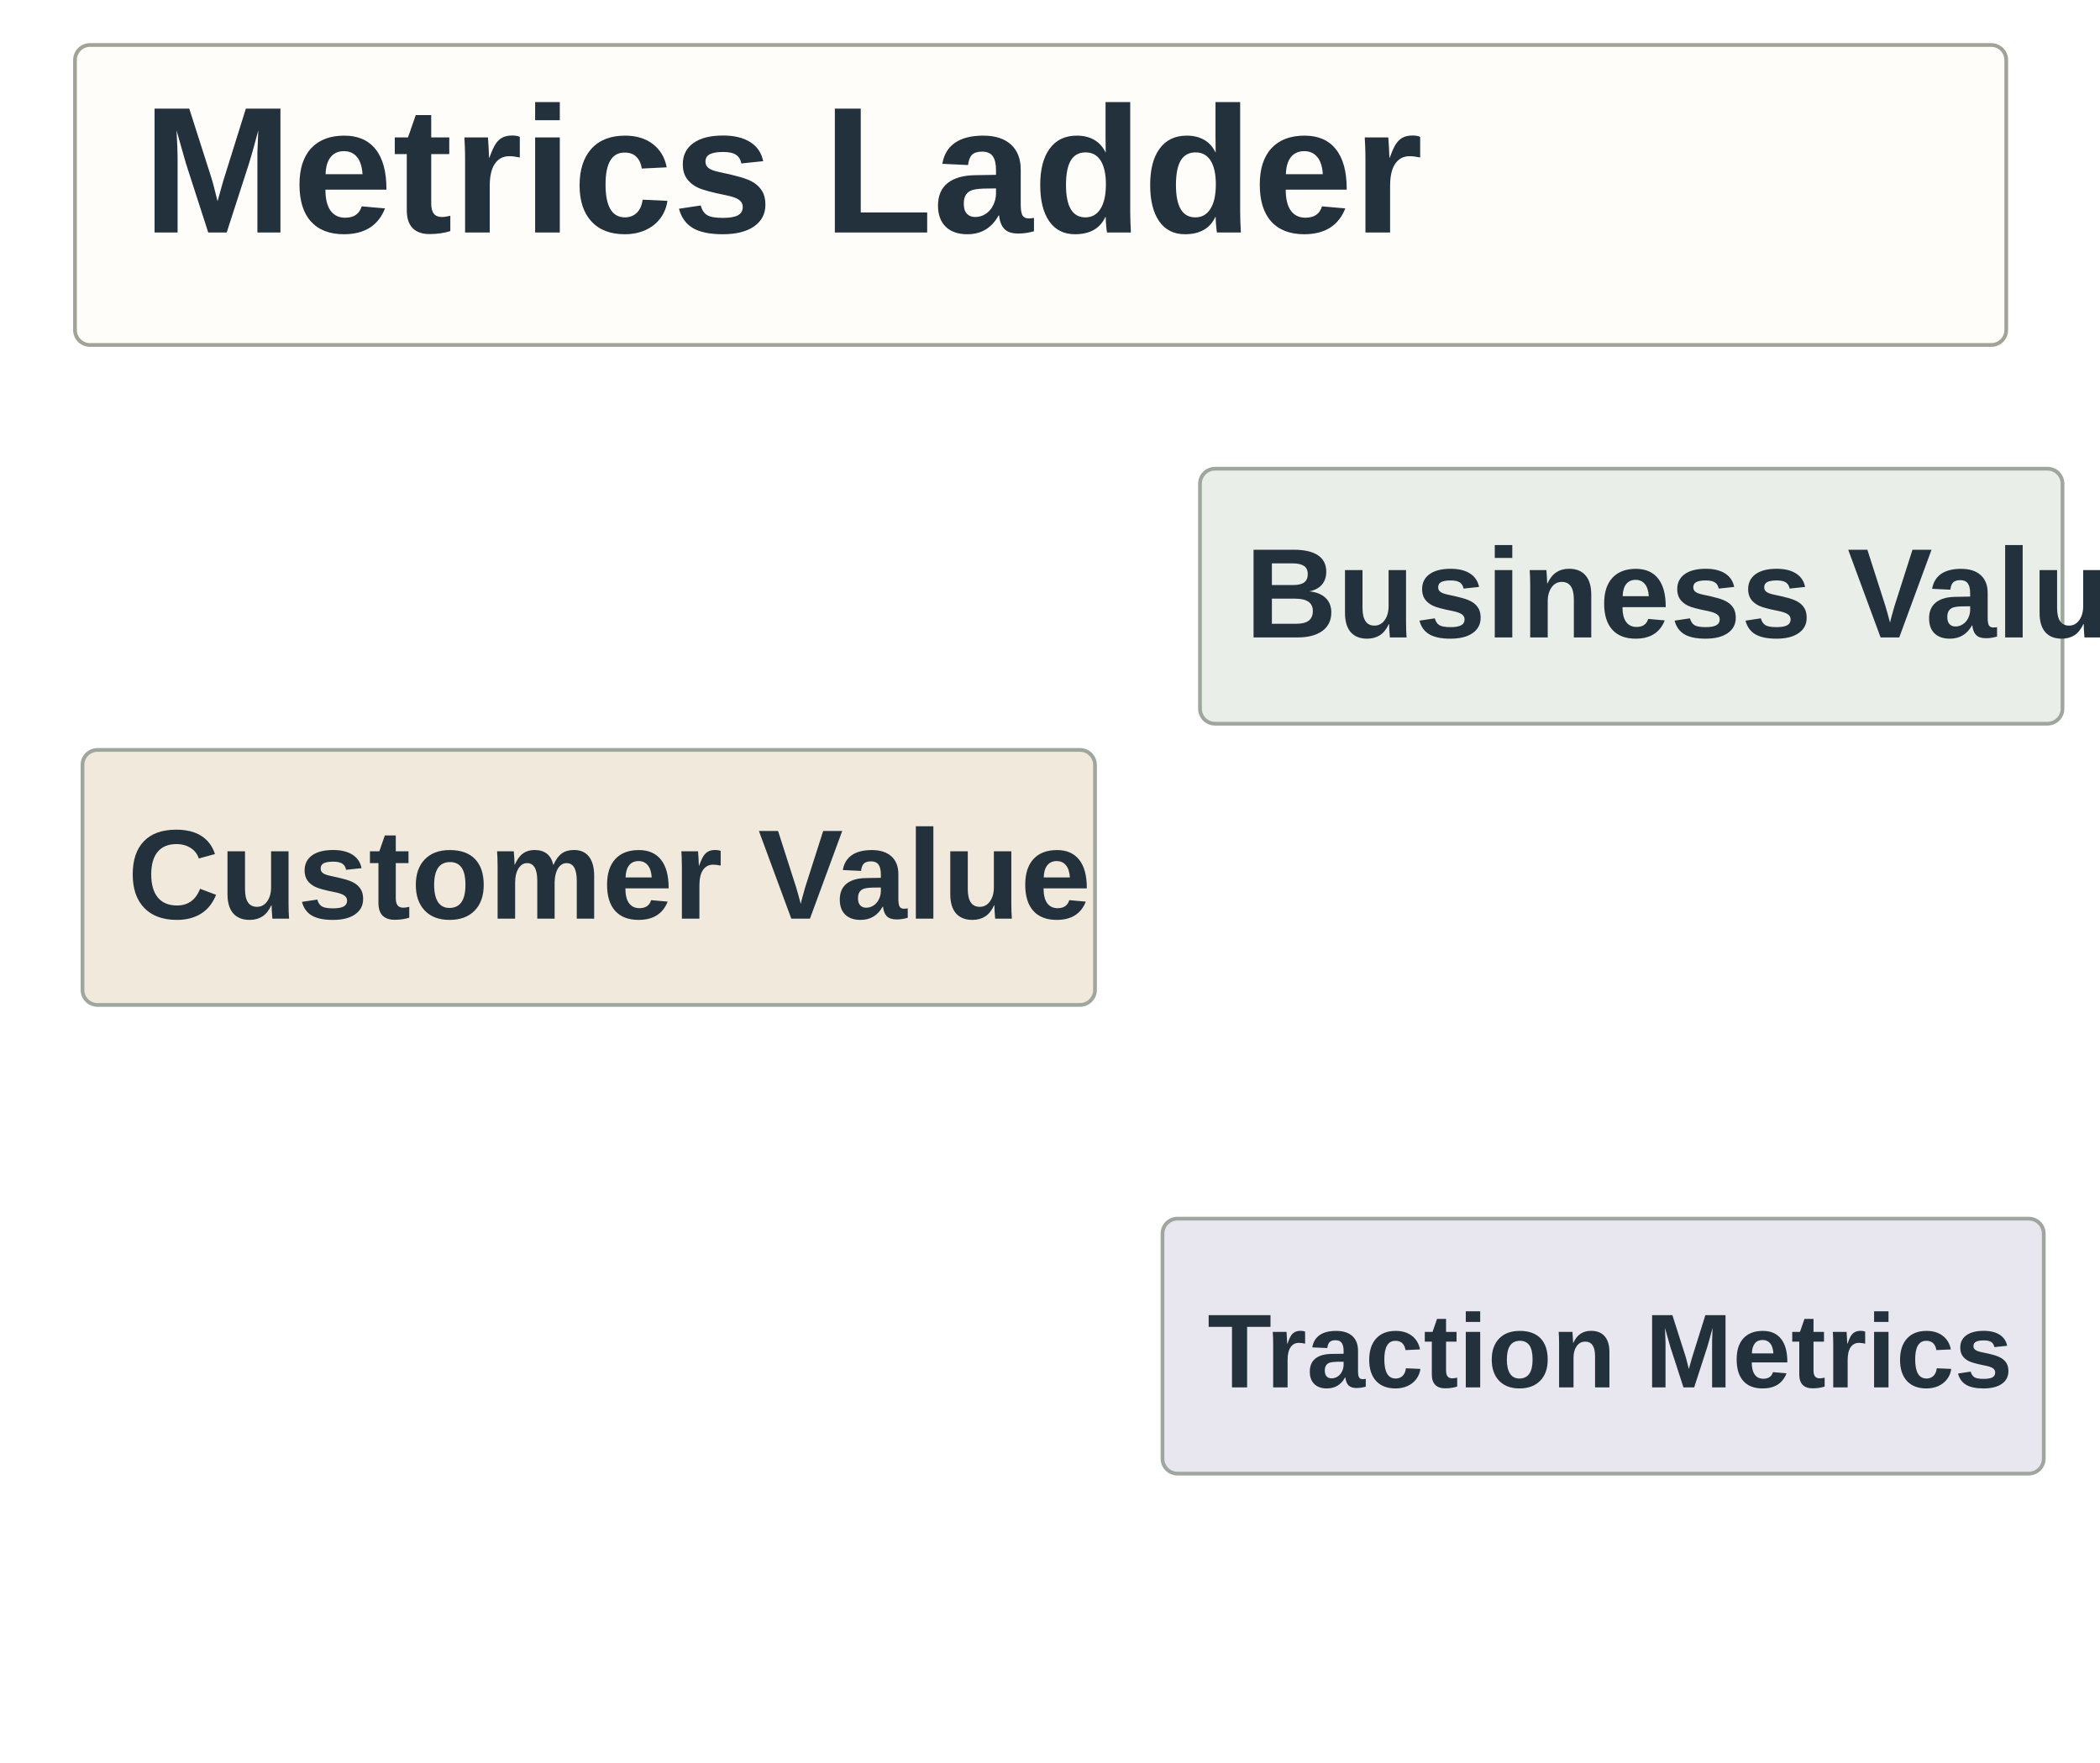
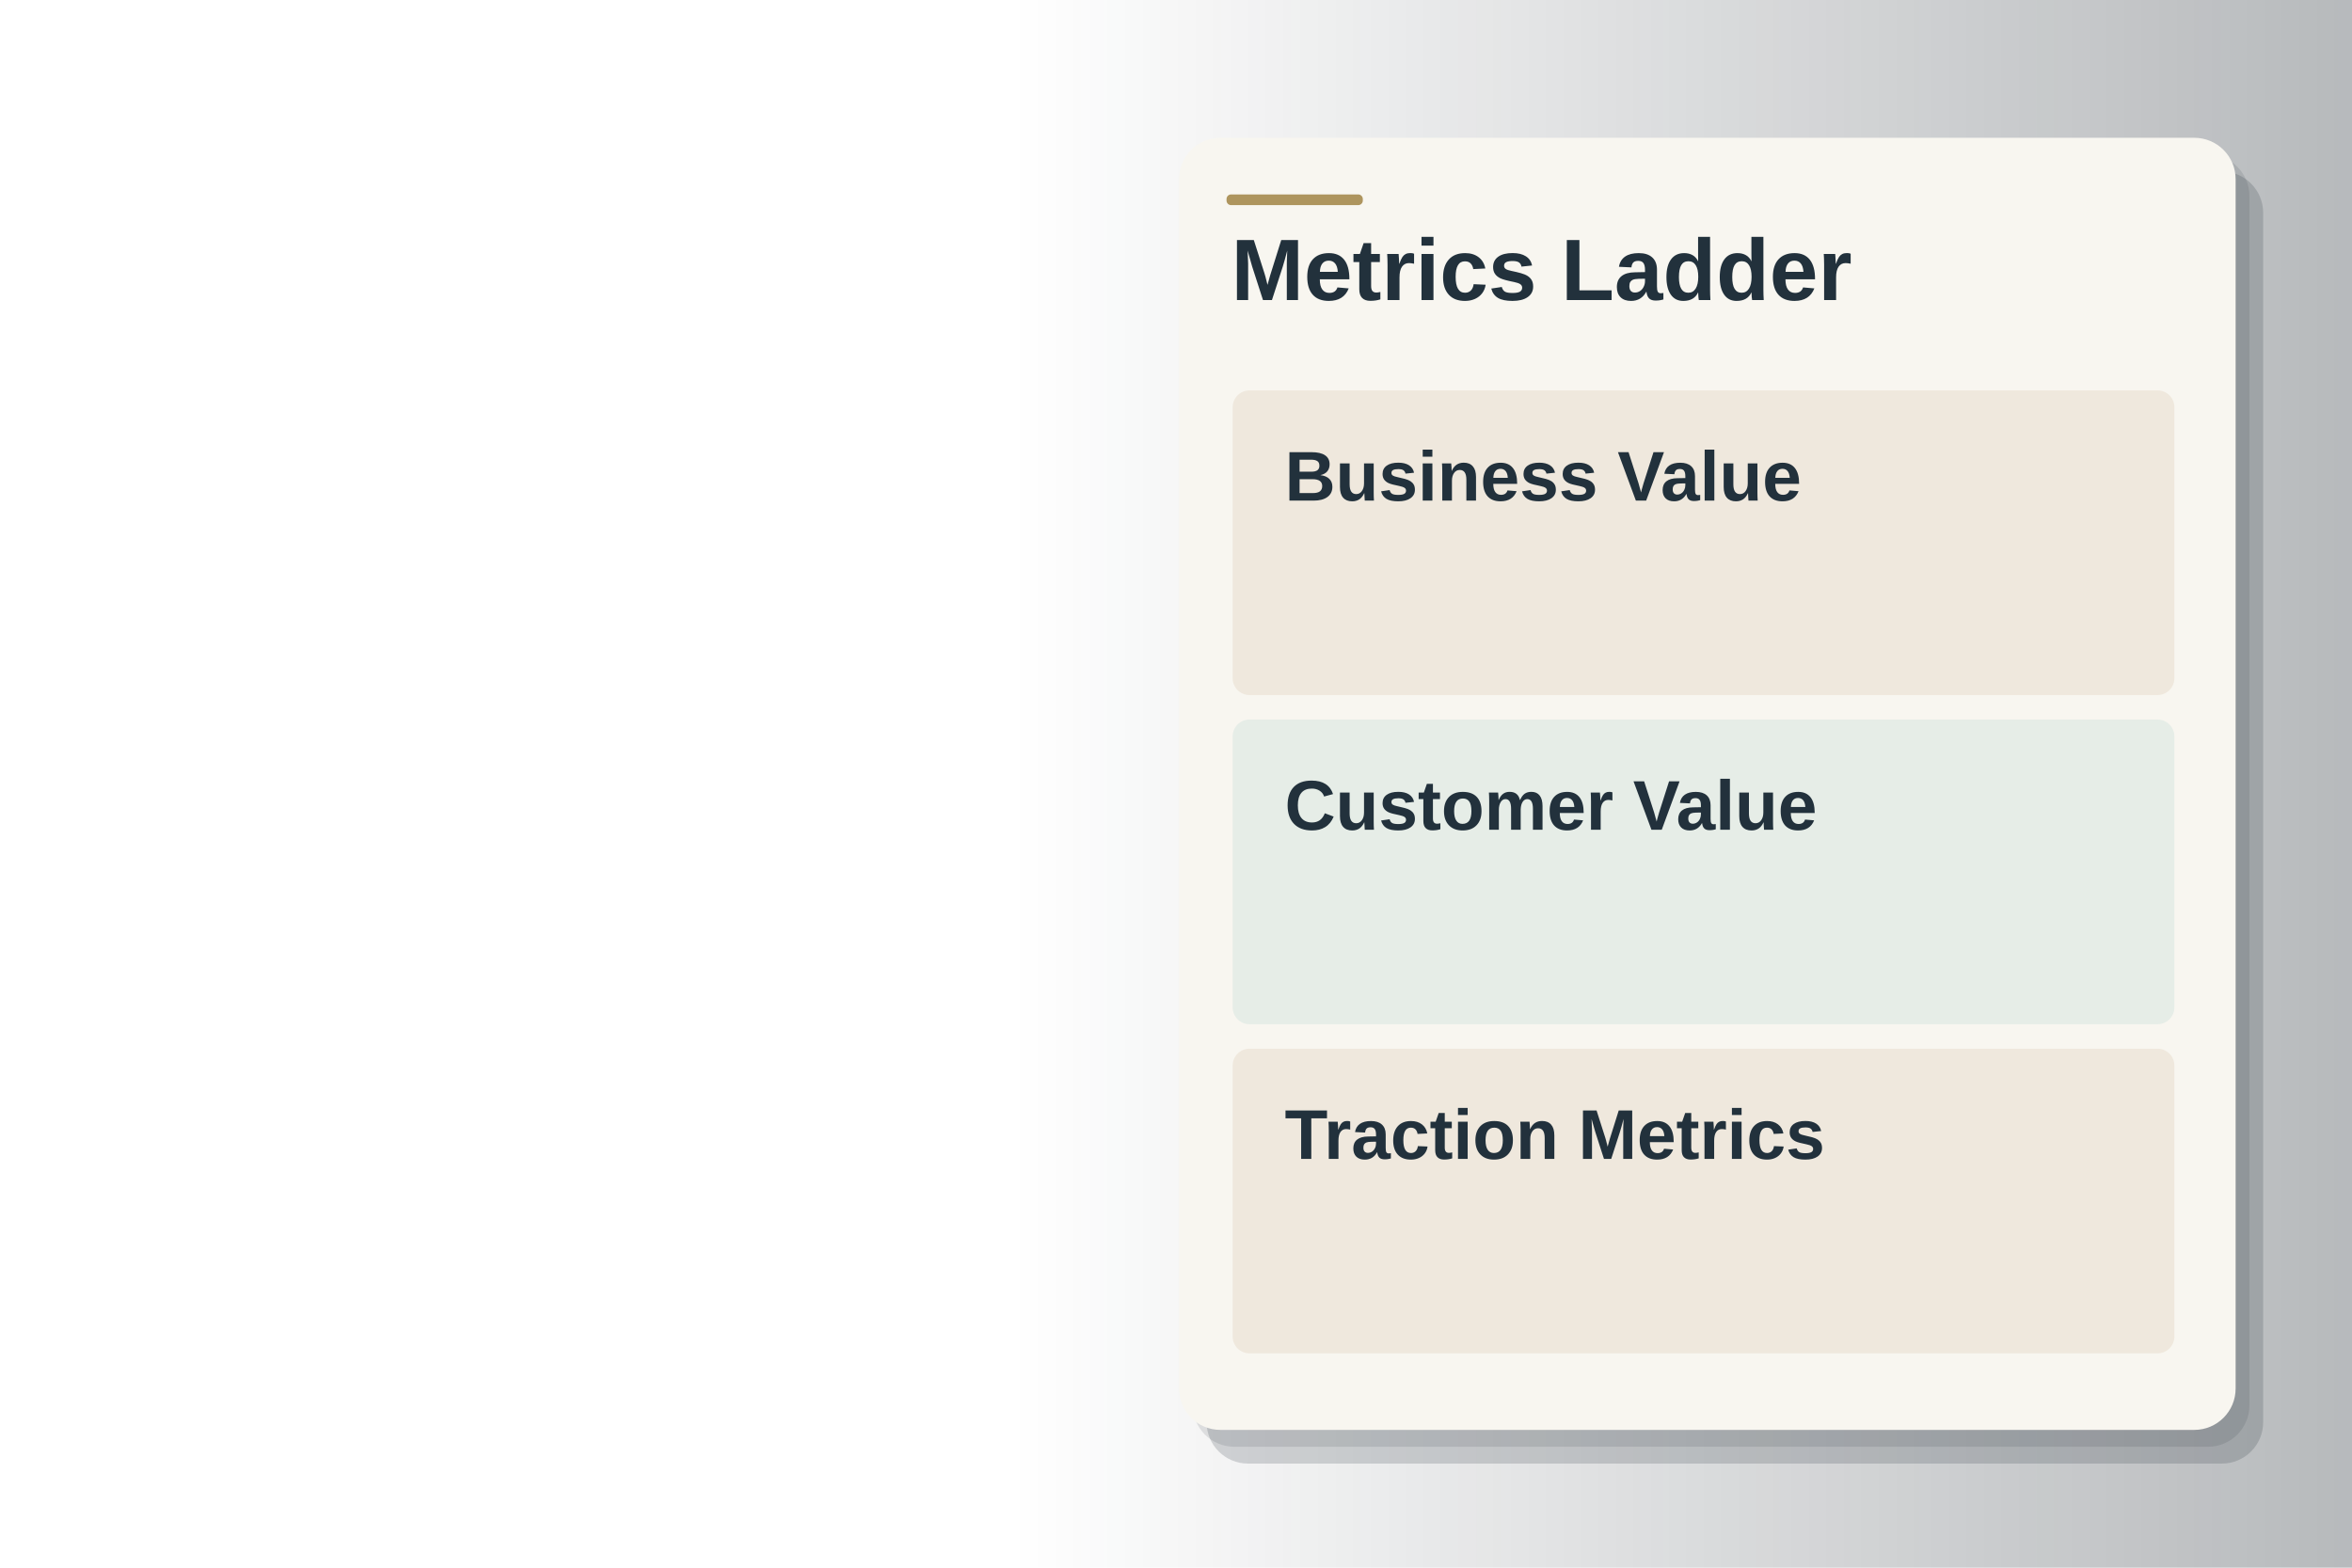
- <svg xmlns="http://www.w3.org/2000/svg" width="560" height="470" viewBox="0 0 560 470">
-   <rect x="20" y="12" width="515" height="80" rx="4" fill="#fffdf8" fill-opacity=".96" stroke="#a4a297" />
-   <text x="38" y="62" font-family="Arial,sans-serif" font-size="48" font-weight="700" fill="#22313c">Metrics Ladder</text>
-   <rect x="320" y="125" width="230" height="68" rx="4" fill="#e9eee9" stroke="#9ea69e" />
-   <text x="332" y="170" font-family="Arial,sans-serif" font-size="34" font-weight="700" fill="#22313c">Business Value</text>
-   <rect x="22" y="200" width="270" height="68" rx="4" fill="#f2e9dd" stroke="#9ea69e" />
-   <text x="34" y="245" font-family="Arial,sans-serif" font-size="34" font-weight="700" fill="#22313c">Customer Value</text>
-   <rect x="310" y="325" width="235" height="68" rx="4" fill="#e8e6ef" stroke="#9ea69e" />
-   <text x="322" y="370" font-family="Arial,sans-serif" font-size="28" font-weight="700" fill="#22313c">Traction Metrics</text>
+ <svg xmlns="http://www.w3.org/2000/svg" width="1536" height="1024" viewBox="0 0 1536 1024">
+   <defs>
+     <linearGradient id="fade" x1="0" x2="1536" y1="0" y2="0" gradientUnits="userSpaceOnUse">
+       <stop offset="0%" stop-color="#0f1820" stop-opacity="0" />
+       <stop offset="43%" stop-color="#0f1820" stop-opacity="0" />
+       <stop offset="100%" stop-color="#0f1820" stop-opacity=".3" />
+     </linearGradient>
+   </defs>
+   <rect width="1536" height="1024" fill="url(#fade)" />
+   <rect x="788" y="112" width="690" height="844" rx="27" fill="#13202a" fill-opacity=".17" />
+   <rect x="779" y="101" width="690" height="844" rx="27" fill="#13202a" fill-opacity=".11" />
+   <rect x="770" y="90" width="690" height="844" rx="27" fill="#f8f6f0" />
+   <rect x="801" y="127" width="89" height="7" rx="3" fill="#ae955e" />
+   <text x="804" y="196" font-family="Arial,sans-serif" font-size="57" font-weight="700" fill="#22313c">Metrics Ladder</text>
+   <rect x="805" y="255" width="615" height="199" rx="11" fill="#efe8dd" />
+   <text x="839" y="327" font-family="Arial,sans-serif" font-size="46" font-weight="700" fill="#22313c">Business Value</text>
+   <rect x="805" y="470" width="615" height="199" rx="11" fill="#e6ede7" />
+   <text x="839" y="542" font-family="Arial,sans-serif" font-size="46" font-weight="700" fill="#22313c">Customer Value</text>
+   <rect x="805" y="685" width="615" height="199" rx="11" fill="#efe8dd" />
+   <text x="839" y="757" font-family="Arial,sans-serif" font-size="46" font-weight="700" fill="#22313c">Traction Metrics</text>
</svg>
